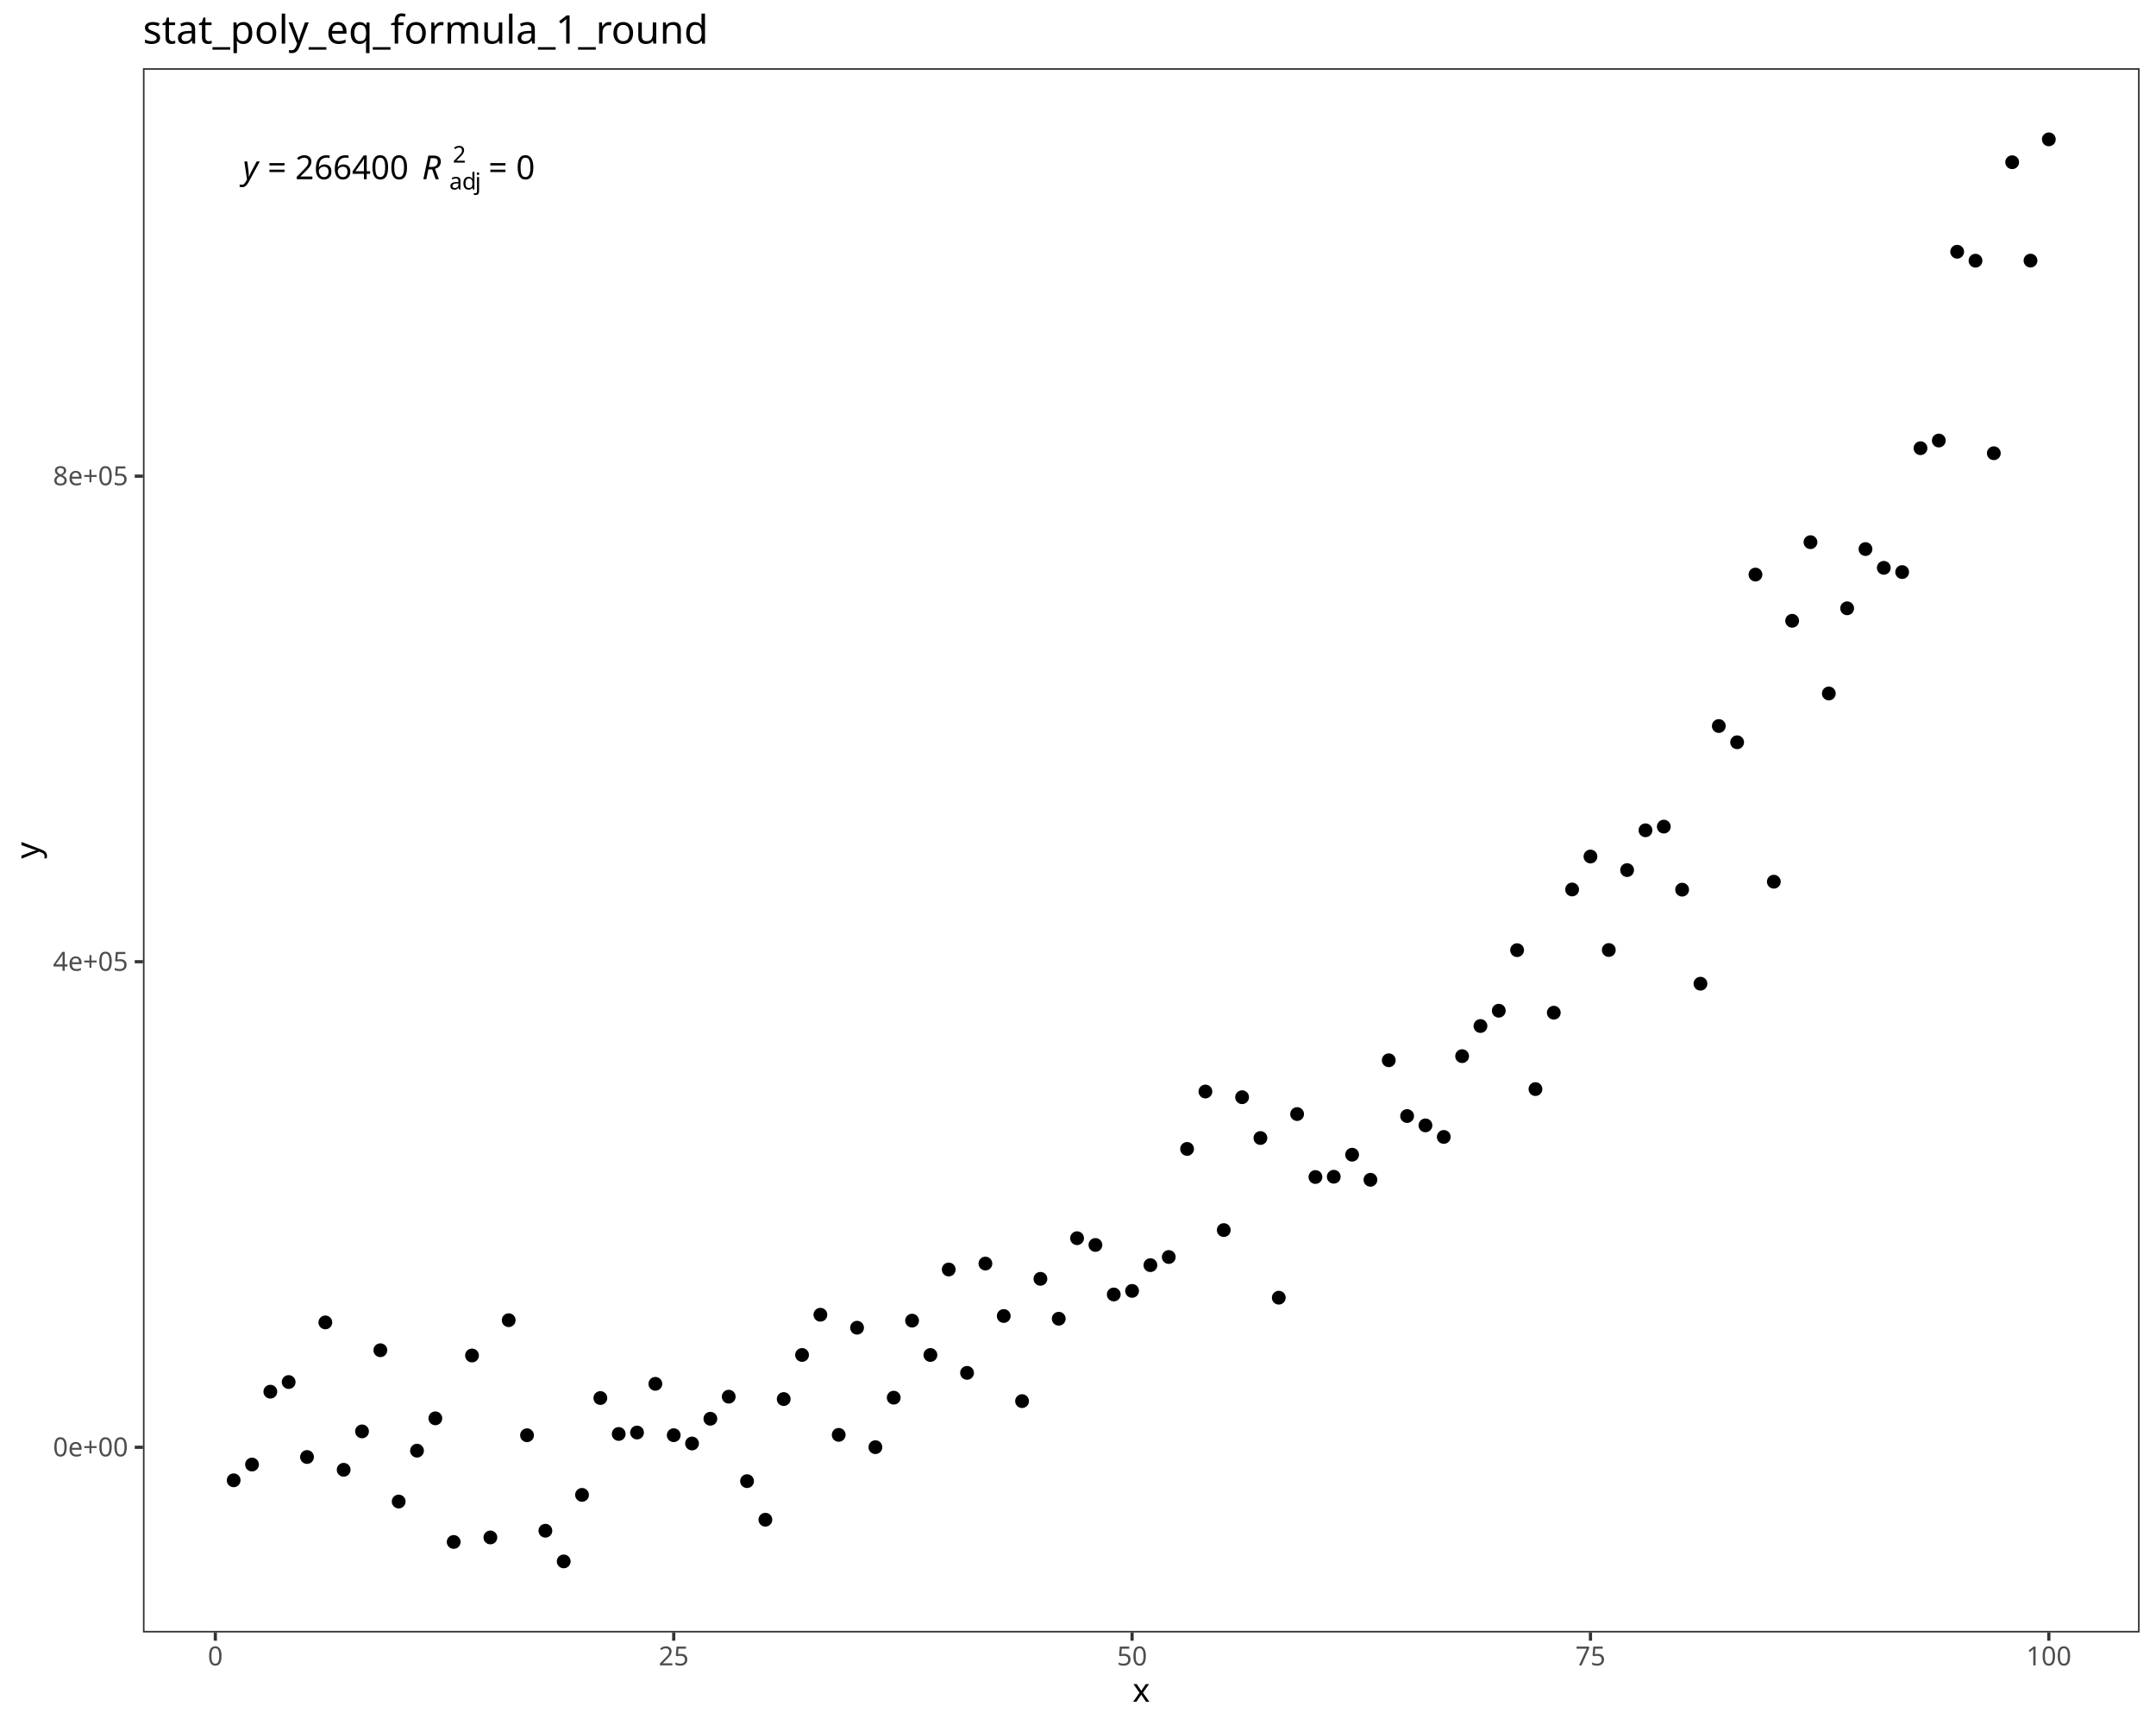
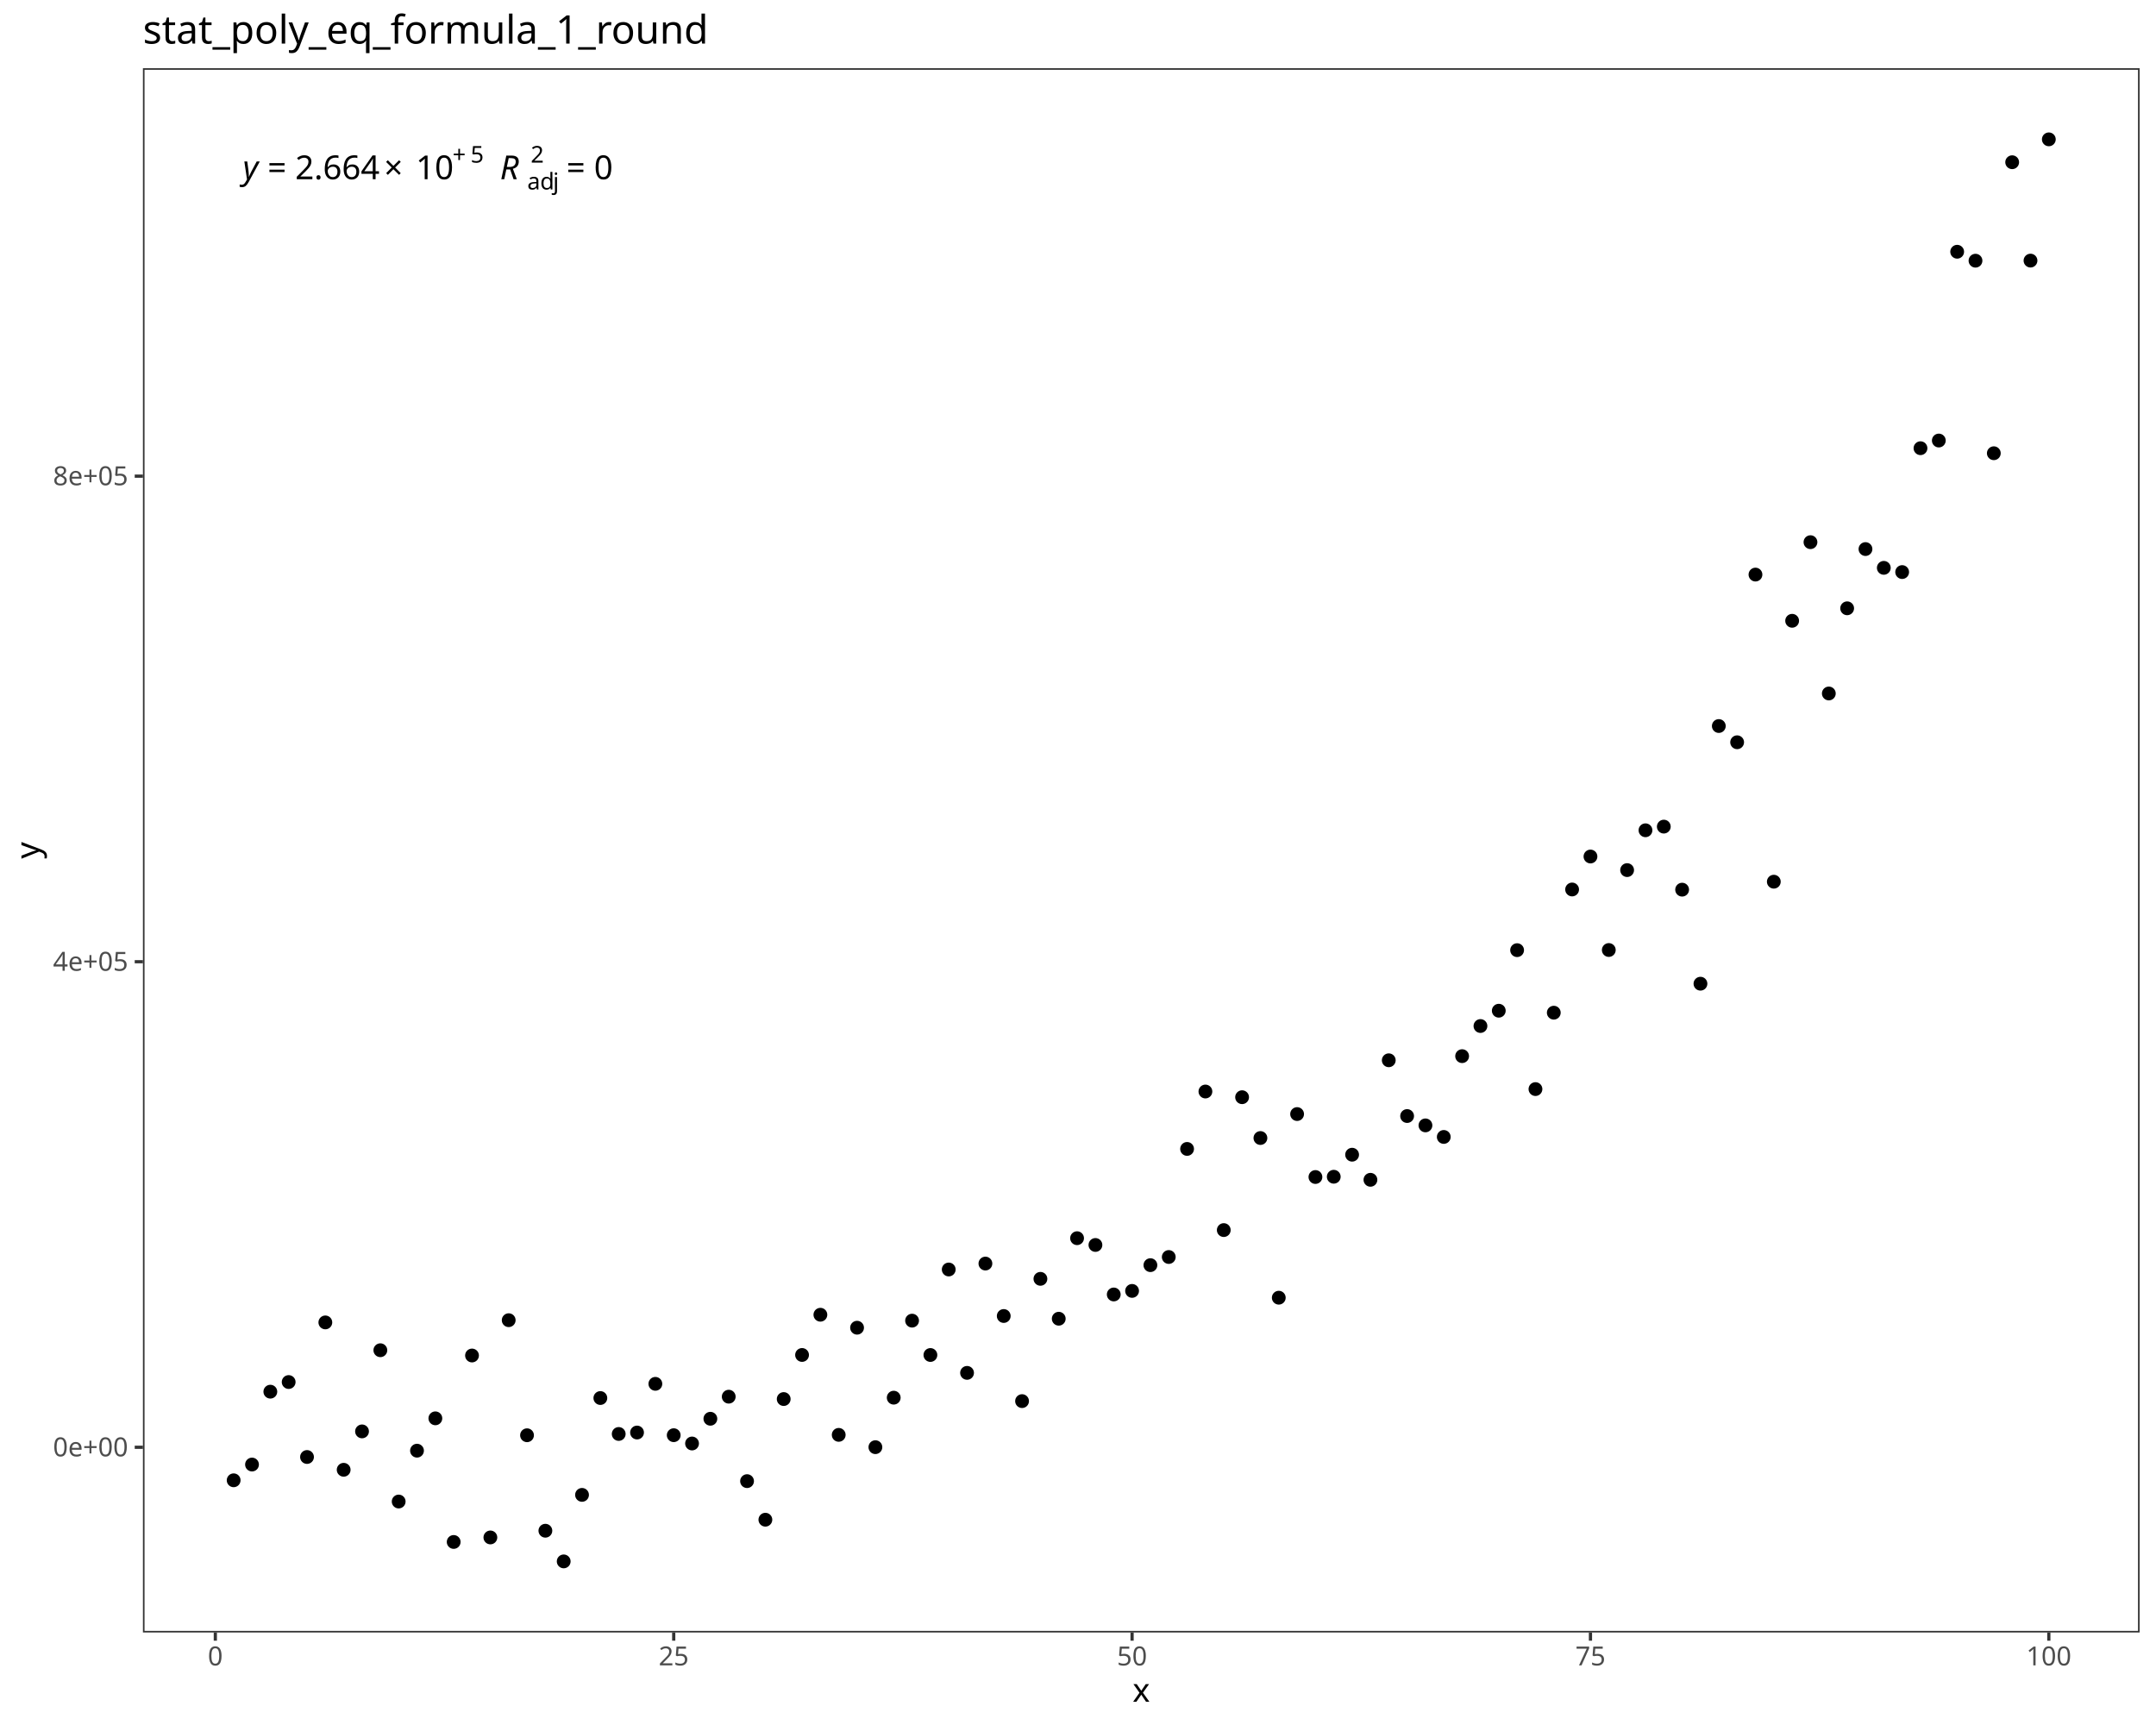
<svg xmlns="http://www.w3.org/2000/svg" class="svglite" data-engine-version="2.0" width="720.00pt" height="576.00pt" viewBox="0 0 720.00 576.00">
  <defs>
    <style type="text/css">
    .svglite line, .svglite polyline, .svglite polygon, .svglite path, .svglite rect, .svglite circle {
      fill: none;
      stroke: #000000;
      stroke-linecap: round;
      stroke-linejoin: round;
      stroke-miterlimit: 10.00;
    }
  </style>
  </defs>
  <rect width="100%" height="100%" style="stroke: none; fill: #FFFFFF;" />
  <defs>
    <clipPath id="cpMC4wMHw3MjAuMDB8MC4wMHw1NzYuMDA=">
      <rect x="0.00" y="0.00" width="720.00" height="576.00" />
    </clipPath>
  </defs>
  <g clip-path="url(#cpMC4wMHw3MjAuMDB8MC4wMHw1NzYuMDA=)">
    <rect x="0.00" y="0.00" width="720.00" height="576.00" style="stroke-width: 1.07; stroke: #FFFFFF; fill: #FFFFFF;" />
  </g>
  <defs>
    <clipPath id="cpNDcuNzN8NzE0LjUyfDIyLjc4fDU0NS4xMQ==">
      <rect x="47.73" y="22.78" width="666.80" height="522.33" />
    </clipPath>
  </defs>
  <g clip-path="url(#cpNDcuNzN8NzE0LjUyfDIyLjc4fDU0NS4xMQ==)">
    <rect x="47.73" y="22.78" width="666.80" height="522.33" style="stroke-width: 1.07; stroke: none; fill: #FFFFFF;" />
    <circle cx="78.03" cy="494.29" r="1.95" style="stroke-width: 0.71; fill: #000000;" />
    <circle cx="84.16" cy="489.03" r="1.95" style="stroke-width: 0.71; fill: #000000;" />
    <circle cx="90.28" cy="464.70" r="1.95" style="stroke-width: 0.71; fill: #000000;" />
    <circle cx="96.40" cy="461.48" r="1.95" style="stroke-width: 0.71; fill: #000000;" />
    <circle cx="102.53" cy="486.51" r="1.95" style="stroke-width: 0.71; fill: #000000;" />
    <circle cx="108.65" cy="441.57" r="1.95" style="stroke-width: 0.71; fill: #000000;" />
    <circle cx="114.77" cy="490.78" r="1.95" style="stroke-width: 0.71; fill: #000000;" />
    <circle cx="120.90" cy="477.96" r="1.95" style="stroke-width: 0.71; fill: #000000;" />
    <circle cx="127.02" cy="450.86" r="1.95" style="stroke-width: 0.71; fill: #000000;" />
    <circle cx="133.14" cy="501.38" r="1.95" style="stroke-width: 0.71; fill: #000000;" />
    <circle cx="139.26" cy="484.40" r="1.95" style="stroke-width: 0.71; fill: #000000;" />
    <circle cx="145.39" cy="473.60" r="1.95" style="stroke-width: 0.71; fill: #000000;" />
    <circle cx="151.51" cy="514.88" r="1.95" style="stroke-width: 0.71; fill: #000000;" />
    <circle cx="157.63" cy="452.62" r="1.95" style="stroke-width: 0.71; fill: #000000;" />
    <circle cx="163.76" cy="513.37" r="1.95" style="stroke-width: 0.71; fill: #000000;" />
    <circle cx="169.88" cy="440.83" r="1.95" style="stroke-width: 0.71; fill: #000000;" />
    <circle cx="176.00" cy="479.25" r="1.95" style="stroke-width: 0.71; fill: #000000;" />
    <circle cx="182.13" cy="511.13" r="1.95" style="stroke-width: 0.71; fill: #000000;" />
    <circle cx="188.25" cy="521.37" r="1.95" style="stroke-width: 0.71; fill: #000000;" />
    <circle cx="194.37" cy="499.16" r="1.95" style="stroke-width: 0.71; fill: #000000;" />
    <circle cx="200.49" cy="466.82" r="1.95" style="stroke-width: 0.71; fill: #000000;" />
    <circle cx="206.62" cy="478.82" r="1.95" style="stroke-width: 0.71; fill: #000000;" />
    <circle cx="212.74" cy="478.34" r="1.95" style="stroke-width: 0.71; fill: #000000;" />
    <circle cx="218.86" cy="462.08" r="1.95" style="stroke-width: 0.71; fill: #000000;" />
    <circle cx="224.99" cy="479.23" r="1.95" style="stroke-width: 0.71; fill: #000000;" />
    <circle cx="231.11" cy="482.00" r="1.95" style="stroke-width: 0.71; fill: #000000;" />
    <circle cx="237.23" cy="473.74" r="1.95" style="stroke-width: 0.71; fill: #000000;" />
    <circle cx="243.36" cy="466.37" r="1.95" style="stroke-width: 0.71; fill: #000000;" />
    <circle cx="249.48" cy="494.57" r="1.95" style="stroke-width: 0.71; fill: #000000;" />
    <circle cx="255.60" cy="507.45" r="1.95" style="stroke-width: 0.71; fill: #000000;" />
    <circle cx="261.72" cy="467.16" r="1.95" style="stroke-width: 0.71; fill: #000000;" />
    <circle cx="267.85" cy="452.44" r="1.95" style="stroke-width: 0.71; fill: #000000;" />
    <circle cx="273.97" cy="439.01" r="1.95" style="stroke-width: 0.71; fill: #000000;" />
    <circle cx="280.09" cy="479.12" r="1.95" style="stroke-width: 0.71; fill: #000000;" />
    <circle cx="286.22" cy="443.34" r="1.95" style="stroke-width: 0.71; fill: #000000;" />
    <circle cx="292.34" cy="483.23" r="1.95" style="stroke-width: 0.71; fill: #000000;" />
    <circle cx="298.46" cy="466.70" r="1.95" style="stroke-width: 0.71; fill: #000000;" />
    <circle cx="304.59" cy="440.98" r="1.95" style="stroke-width: 0.71; fill: #000000;" />
    <circle cx="310.71" cy="452.45" r="1.95" style="stroke-width: 0.71; fill: #000000;" />
    <circle cx="316.83" cy="423.90" r="1.95" style="stroke-width: 0.71; fill: #000000;" />
    <circle cx="322.95" cy="458.42" r="1.95" style="stroke-width: 0.71; fill: #000000;" />
    <circle cx="329.08" cy="421.92" r="1.95" style="stroke-width: 0.71; fill: #000000;" />
    <circle cx="335.20" cy="439.43" r="1.95" style="stroke-width: 0.71; fill: #000000;" />
    <circle cx="341.32" cy="467.85" r="1.95" style="stroke-width: 0.71; fill: #000000;" />
    <circle cx="347.45" cy="427.02" r="1.95" style="stroke-width: 0.71; fill: #000000;" />
    <circle cx="353.57" cy="440.34" r="1.95" style="stroke-width: 0.71; fill: #000000;" />
    <circle cx="359.69" cy="413.45" r="1.95" style="stroke-width: 0.71; fill: #000000;" />
    <circle cx="365.82" cy="415.71" r="1.95" style="stroke-width: 0.71; fill: #000000;" />
    <circle cx="371.94" cy="432.24" r="1.95" style="stroke-width: 0.71; fill: #000000;" />
    <circle cx="378.06" cy="431.05" r="1.95" style="stroke-width: 0.71; fill: #000000;" />
    <circle cx="384.18" cy="422.45" r="1.95" style="stroke-width: 0.71; fill: #000000;" />
    <circle cx="390.31" cy="419.73" r="1.95" style="stroke-width: 0.71; fill: #000000;" />
    <circle cx="396.43" cy="383.64" r="1.95" style="stroke-width: 0.71; fill: #000000;" />
    <circle cx="402.55" cy="364.47" r="1.95" style="stroke-width: 0.71; fill: #000000;" />
    <circle cx="408.68" cy="410.74" r="1.95" style="stroke-width: 0.71; fill: #000000;" />
    <circle cx="414.80" cy="366.37" r="1.95" style="stroke-width: 0.71; fill: #000000;" />
    <circle cx="420.92" cy="380.00" r="1.95" style="stroke-width: 0.71; fill: #000000;" />
    <circle cx="427.05" cy="433.32" r="1.95" style="stroke-width: 0.71; fill: #000000;" />
    <circle cx="433.17" cy="372.00" r="1.95" style="stroke-width: 0.71; fill: #000000;" />
    <circle cx="439.29" cy="393.02" r="1.95" style="stroke-width: 0.71; fill: #000000;" />
    <circle cx="445.41" cy="392.93" r="1.95" style="stroke-width: 0.71; fill: #000000;" />
    <circle cx="451.54" cy="385.57" r="1.95" style="stroke-width: 0.71; fill: #000000;" />
    <circle cx="457.66" cy="393.95" r="1.95" style="stroke-width: 0.71; fill: #000000;" />
    <circle cx="463.78" cy="354.04" r="1.95" style="stroke-width: 0.71; fill: #000000;" />
    <circle cx="469.91" cy="372.66" r="1.95" style="stroke-width: 0.71; fill: #000000;" />
    <circle cx="476.03" cy="375.78" r="1.95" style="stroke-width: 0.71; fill: #000000;" />
    <circle cx="482.15" cy="379.64" r="1.95" style="stroke-width: 0.71; fill: #000000;" />
    <circle cx="488.28" cy="352.66" r="1.95" style="stroke-width: 0.71; fill: #000000;" />
    <circle cx="494.40" cy="342.60" r="1.95" style="stroke-width: 0.71; fill: #000000;" />
    <circle cx="500.52" cy="337.49" r="1.95" style="stroke-width: 0.71; fill: #000000;" />
    <circle cx="506.64" cy="317.27" r="1.95" style="stroke-width: 0.71; fill: #000000;" />
    <circle cx="512.77" cy="363.66" r="1.95" style="stroke-width: 0.71; fill: #000000;" />
    <circle cx="518.89" cy="338.15" r="1.95" style="stroke-width: 0.71; fill: #000000;" />
    <circle cx="525.01" cy="297.01" r="1.95" style="stroke-width: 0.71; fill: #000000;" />
    <circle cx="531.14" cy="286.00" r="1.95" style="stroke-width: 0.71; fill: #000000;" />
    <circle cx="537.26" cy="317.22" r="1.95" style="stroke-width: 0.71; fill: #000000;" />
    <circle cx="543.38" cy="290.54" r="1.95" style="stroke-width: 0.71; fill: #000000;" />
    <circle cx="549.51" cy="277.24" r="1.95" style="stroke-width: 0.71; fill: #000000;" />
    <circle cx="555.63" cy="276.02" r="1.95" style="stroke-width: 0.71; fill: #000000;" />
    <circle cx="561.75" cy="297.07" r="1.95" style="stroke-width: 0.71; fill: #000000;" />
    <circle cx="567.87" cy="328.47" r="1.95" style="stroke-width: 0.71; fill: #000000;" />
    <circle cx="574.00" cy="242.43" r="1.95" style="stroke-width: 0.71; fill: #000000;" />
    <circle cx="580.12" cy="247.85" r="1.95" style="stroke-width: 0.71; fill: #000000;" />
    <circle cx="586.24" cy="191.86" r="1.95" style="stroke-width: 0.71; fill: #000000;" />
    <circle cx="592.37" cy="294.41" r="1.95" style="stroke-width: 0.71; fill: #000000;" />
    <circle cx="598.49" cy="207.29" r="1.95" style="stroke-width: 0.71; fill: #000000;" />
    <circle cx="604.61" cy="181.04" r="1.95" style="stroke-width: 0.71; fill: #000000;" />
    <circle cx="610.74" cy="231.56" r="1.95" style="stroke-width: 0.71; fill: #000000;" />
    <circle cx="616.86" cy="203.12" r="1.95" style="stroke-width: 0.71; fill: #000000;" />
    <circle cx="622.98" cy="183.34" r="1.95" style="stroke-width: 0.71; fill: #000000;" />
    <circle cx="629.10" cy="189.61" r="1.95" style="stroke-width: 0.71; fill: #000000;" />
    <circle cx="635.23" cy="191.02" r="1.95" style="stroke-width: 0.71; fill: #000000;" />
    <circle cx="641.35" cy="149.66" r="1.95" style="stroke-width: 0.71; fill: #000000;" />
    <circle cx="647.47" cy="147.10" r="1.95" style="stroke-width: 0.71; fill: #000000;" />
    <circle cx="653.60" cy="84.06" r="1.95" style="stroke-width: 0.71; fill: #000000;" />
    <circle cx="659.72" cy="87.05" r="1.95" style="stroke-width: 0.71; fill: #000000;" />
    <circle cx="665.84" cy="151.34" r="1.95" style="stroke-width: 0.71; fill: #000000;" />
    <circle cx="671.97" cy="54.17" r="1.95" style="stroke-width: 0.71; fill: #000000;" />
    <circle cx="678.09" cy="87.02" r="1.95" style="stroke-width: 0.71; fill: #000000;" />
    <circle cx="684.21" cy="46.53" r="1.95" style="stroke-width: 0.71; fill: #000000;" />
    <text x="81.07" y="59.84" style="font-size: 11.04px; font-style: italic; font-family: sans;" textLength="5.52px" lengthAdjust="spacingAndGlyphs">y</text>
    <text x="86.59" y="59.84" style="font-size: 11.04px; font-family: sans;" textLength="2.76px" lengthAdjust="spacingAndGlyphs"> </text>
    <text x="89.35" y="59.84" style="font-size: 11.04px; font-family: sans;" textLength="6.45px" lengthAdjust="spacingAndGlyphs">=</text>
    <text x="95.80" y="59.84" style="font-size: 11.04px; font-family: sans;" textLength="2.76px" lengthAdjust="spacingAndGlyphs"> </text>
-     <text x="98.57" y="59.84" style="font-size: 11.04px; font-family: sans;" textLength="36.84px" lengthAdjust="spacingAndGlyphs">266400</text>
-     <text x="135.41" y="59.84" style="font-size: 11.04px; font-family: sans;" textLength="2.76px" lengthAdjust="spacingAndGlyphs"> </text>
-     <text x="138.17" y="59.84" style="font-size: 11.04px; font-family: sans;" textLength="2.76px" lengthAdjust="spacingAndGlyphs"> </text>
-     <text x="140.93" y="59.84" style="font-size: 11.04px; font-style: italic; font-family: sans;" textLength="7.98px" lengthAdjust="spacingAndGlyphs">R</text>
-     <text x="150.05" y="63.26" style="font-size: 7.73px; font-family: sans;" textLength="4.30px" lengthAdjust="spacingAndGlyphs">a</text>
-     <text x="154.34" y="63.26" style="font-size: 7.73px; font-family: sans;" textLength="4.30px" lengthAdjust="spacingAndGlyphs">d</text>
-     <text x="158.64" y="63.26" style="font-size: 7.73px; font-family: sans;" textLength="1.72px" lengthAdjust="spacingAndGlyphs">j</text>
-     <text x="151.19" y="54.30" style="font-size: 7.73px; font-family: sans;" textLength="4.30px" lengthAdjust="spacingAndGlyphs">2</text>
-     <text x="160.36" y="59.84" style="font-size: 11.04px; font-family: sans;" textLength="2.76px" lengthAdjust="spacingAndGlyphs"> </text>
-     <text x="163.12" y="59.84" style="font-size: 11.04px; font-family: sans;" textLength="6.45px" lengthAdjust="spacingAndGlyphs">=</text>
-     <text x="169.57" y="59.84" style="font-size: 11.04px; font-family: sans;" textLength="2.76px" lengthAdjust="spacingAndGlyphs"> </text>
-     <text x="172.33" y="59.84" style="font-size: 11.04px; font-family: sans;" textLength="6.14px" lengthAdjust="spacingAndGlyphs">0</text>
-     <text x="178.47" y="59.84" style="font-size: 11.04px; font-family: sans;" textLength="2.76px" lengthAdjust="spacingAndGlyphs"> </text>
-     <text x="181.24" y="59.84" style="font-size: 11.04px; font-family: sans;" textLength="2.76px" lengthAdjust="spacingAndGlyphs"> </text>
-     <text x="184.00" y="59.84" style="font-size: 11.04px; font-family: sans;" textLength="2.76px" lengthAdjust="spacingAndGlyphs"> </text>
-     <text x="186.76" y="59.84" style="font-size: 11.04px; font-family: sans;" textLength="2.76px" lengthAdjust="spacingAndGlyphs"> </text>
+     <text x="98.57" y="59.84" style="font-size: 11.04px; font-family: sans;" textLength="27.63px" lengthAdjust="spacingAndGlyphs">2.664</text>
+     <text x="128.24" y="59.84" style="font-size: 11.04px; font-family: sans;" textLength="8.58px" lengthAdjust="spacingAndGlyphs">×</text>
+     <text x="138.86" y="59.84" style="font-size: 11.04px; font-family: sans;" textLength="12.28px" lengthAdjust="spacingAndGlyphs">10</text>
+     <text x="151.14" y="54.30" style="font-size: 7.73px; font-family: sans;" textLength="6.00px" lengthAdjust="spacingAndGlyphs">+</text>
+     <text x="157.14" y="54.30" style="font-size: 7.73px; font-family: sans;" textLength="4.30px" lengthAdjust="spacingAndGlyphs">5</text>
+     <text x="161.44" y="59.84" style="font-size: 11.04px; font-family: sans;" textLength="2.76px" lengthAdjust="spacingAndGlyphs"> </text>
+     <text x="164.20" y="59.84" style="font-size: 11.04px; font-family: sans;" textLength="2.76px" lengthAdjust="spacingAndGlyphs"> </text>
+     <text x="166.96" y="59.84" style="font-size: 11.04px; font-style: italic; font-family: sans;" textLength="7.98px" lengthAdjust="spacingAndGlyphs">R</text>
+     <text x="176.08" y="63.26" style="font-size: 7.73px; font-family: sans;" textLength="4.30px" lengthAdjust="spacingAndGlyphs">a</text>
+     <text x="180.38" y="63.26" style="font-size: 7.73px; font-family: sans;" textLength="4.30px" lengthAdjust="spacingAndGlyphs">d</text>
+     <text x="184.67" y="63.26" style="font-size: 7.73px; font-family: sans;" textLength="1.72px" lengthAdjust="spacingAndGlyphs">j</text>
+     <text x="177.22" y="54.30" style="font-size: 7.73px; font-family: sans;" textLength="4.30px" lengthAdjust="spacingAndGlyphs">2</text>
+     <text x="186.39" y="59.84" style="font-size: 11.04px; font-family: sans;" textLength="2.76px" lengthAdjust="spacingAndGlyphs"> </text>
+     <text x="189.15" y="59.84" style="font-size: 11.04px; font-family: sans;" textLength="6.45px" lengthAdjust="spacingAndGlyphs">=</text>
+     <text x="195.60" y="59.84" style="font-size: 11.04px; font-family: sans;" textLength="2.76px" lengthAdjust="spacingAndGlyphs"> </text>
+     <text x="198.37" y="59.84" style="font-size: 11.04px; font-family: sans;" textLength="6.14px" lengthAdjust="spacingAndGlyphs">0</text>
+     <text x="204.51" y="59.84" style="font-size: 11.04px; font-family: sans;" textLength="2.76px" lengthAdjust="spacingAndGlyphs"> </text>
+     <text x="207.27" y="59.84" style="font-size: 11.04px; font-family: sans;" textLength="2.76px" lengthAdjust="spacingAndGlyphs"> </text>
+     <text x="210.03" y="59.84" style="font-size: 11.04px; font-family: sans;" textLength="2.76px" lengthAdjust="spacingAndGlyphs"> </text>
+     <text x="212.79" y="59.84" style="font-size: 11.04px; font-family: sans;" textLength="2.76px" lengthAdjust="spacingAndGlyphs"> </text>
    <rect x="47.73" y="22.78" width="666.80" height="522.33" style="stroke-width: 1.07; stroke: #333333;" />
  </g>
  <g clip-path="url(#cpMC4wMHw3MjAuMDB8MC4wMHw1NzYuMDA=)">
    <text x="42.79" y="486.29" text-anchor="end" style="font-size: 8.80px; fill: #4D4D4D; font-family: sans;" textLength="24.72px" lengthAdjust="spacingAndGlyphs">0e+00</text>
    <text x="42.79" y="324.15" text-anchor="end" style="font-size: 8.80px; fill: #4D4D4D; font-family: sans;" textLength="24.72px" lengthAdjust="spacingAndGlyphs">4e+05</text>
    <text x="42.79" y="162.02" text-anchor="end" style="font-size: 8.80px; fill: #4D4D4D; font-family: sans;" textLength="24.72px" lengthAdjust="spacingAndGlyphs">8e+05</text>
    <polyline points="44.99,483.26 47.73,483.26 " style="stroke-width: 1.07; stroke: #333333; stroke-linecap: butt;" />
    <polyline points="44.99,321.13 47.73,321.13 " style="stroke-width: 1.07; stroke: #333333; stroke-linecap: butt;" />
    <polyline points="44.99,158.99 47.73,158.99 " style="stroke-width: 1.07; stroke: #333333; stroke-linecap: butt;" />
    <polyline points="71.91,547.85 71.91,545.11 " style="stroke-width: 1.07; stroke: #333333; stroke-linecap: butt;" />
    <polyline points="224.99,547.85 224.99,545.11 " style="stroke-width: 1.07; stroke: #333333; stroke-linecap: butt;" />
    <polyline points="378.06,547.85 378.06,545.11 " style="stroke-width: 1.07; stroke: #333333; stroke-linecap: butt;" />
    <polyline points="531.14,547.85 531.14,545.11 " style="stroke-width: 1.07; stroke: #333333; stroke-linecap: butt;" />
    <polyline points="684.21,547.85 684.21,545.11 " style="stroke-width: 1.07; stroke: #333333; stroke-linecap: butt;" />
    <text x="71.91" y="556.10" text-anchor="middle" style="font-size: 8.80px; fill: #4D4D4D; font-family: sans;" textLength="4.89px" lengthAdjust="spacingAndGlyphs">0</text>
    <text x="224.99" y="556.10" text-anchor="middle" style="font-size: 8.80px; fill: #4D4D4D; font-family: sans;" textLength="9.79px" lengthAdjust="spacingAndGlyphs">25</text>
    <text x="378.06" y="556.10" text-anchor="middle" style="font-size: 8.80px; fill: #4D4D4D; font-family: sans;" textLength="9.79px" lengthAdjust="spacingAndGlyphs">50</text>
    <text x="531.14" y="556.10" text-anchor="middle" style="font-size: 8.80px; fill: #4D4D4D; font-family: sans;" textLength="9.79px" lengthAdjust="spacingAndGlyphs">75</text>
    <text x="684.21" y="556.10" text-anchor="middle" style="font-size: 8.80px; fill: #4D4D4D; font-family: sans;" textLength="14.68px" lengthAdjust="spacingAndGlyphs">100</text>
    <text x="381.12" y="568.24" text-anchor="middle" style="font-size: 11.00px; font-family: sans;" textLength="5.50px" lengthAdjust="spacingAndGlyphs">x</text>
    <text transform="translate(13.05,283.95) rotate(-90)" text-anchor="middle" style="font-size: 11.00px; font-family: sans;" textLength="5.50px" lengthAdjust="spacingAndGlyphs">y</text>
    <text x="47.73" y="14.56" style="font-size: 13.20px; font-family: sans;" textLength="182.02px" lengthAdjust="spacingAndGlyphs">stat_poly_eq_formula_1_round</text>
  </g>
</svg>
